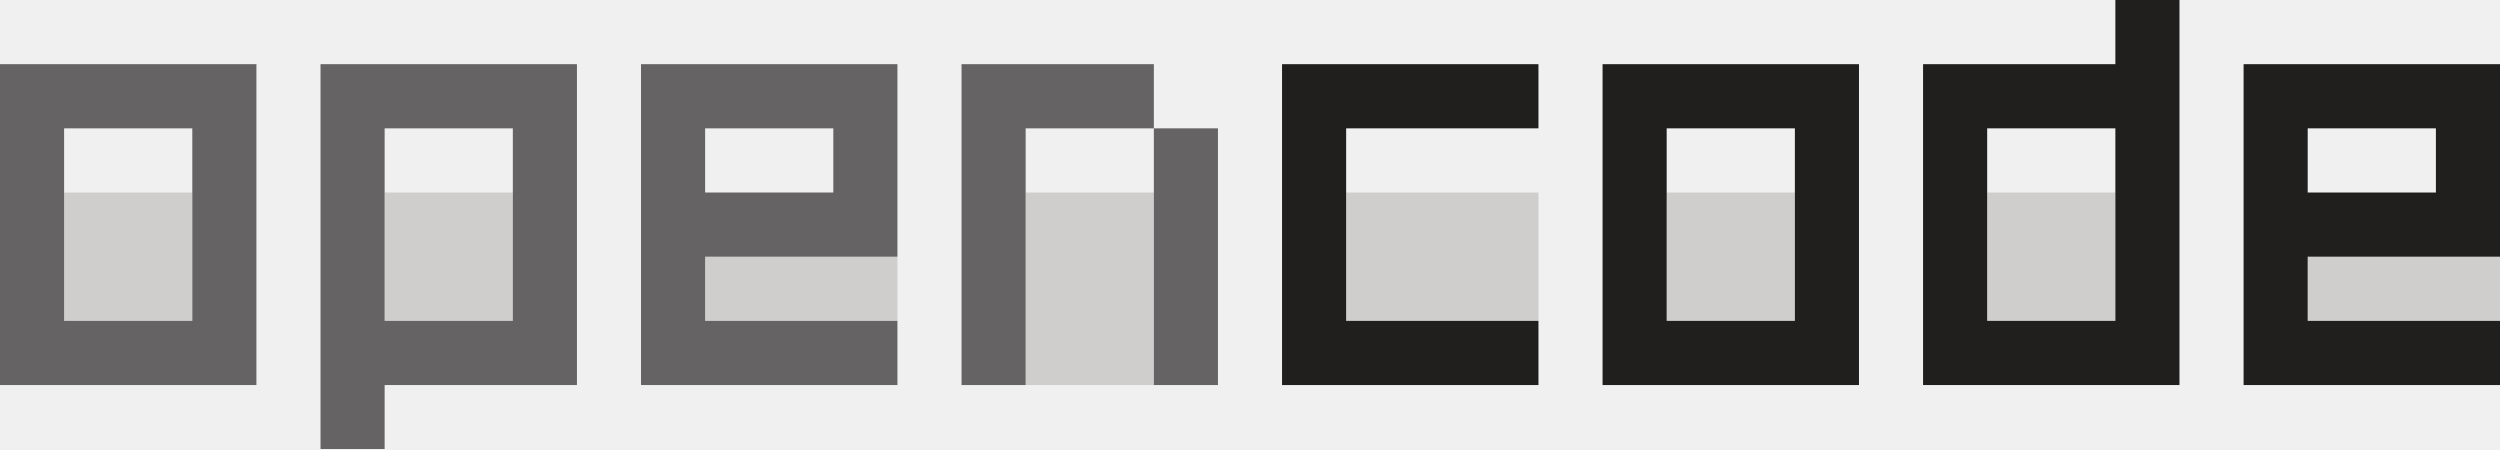
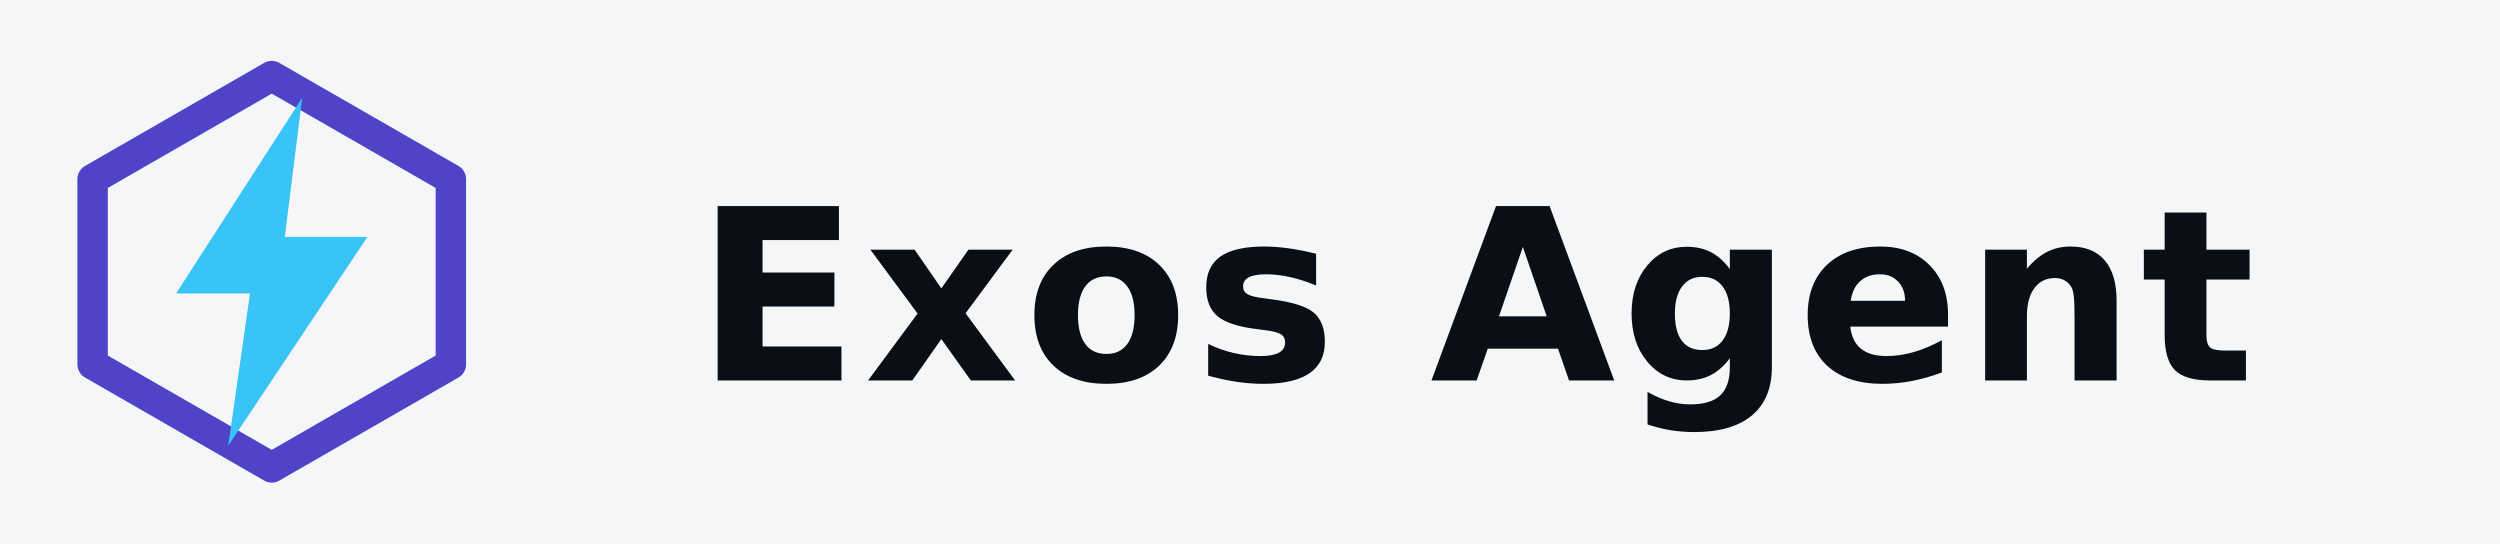
- <svg xmlns="http://www.w3.org/2000/svg" width="640" height="115" viewBox="0 0 640 115" fill="none">
-   <g clip-path="url(#clip0_1401_86330)">
-     <mask id="mask0_1401_86330" style="mask-type:luminance" maskUnits="userSpaceOnUse" x="0" y="0" width="640" height="115">
-       <path d="M640 0H0V115H640V0Z" fill="white" />
-     </mask>
-     <g mask="url(#mask0_1401_86330)">
-       <path d="M49.235 82.143H16.414V49.286H49.235V82.143Z" fill="#CFCECD" />
-       <path d="M49.231 32.857H16.41V82.143H49.231V32.857ZM65.641 98.572H0V16.429H65.641V98.572Z" fill="#656363" />
-       <path d="M131.281 82.143H98.461V49.286H131.281V82.143Z" fill="#CFCECD" />
-       <path d="M98.465 82.143H131.285V32.857H98.465V82.143ZM147.696 98.572H98.465V115H82.055V16.429H147.696V98.572Z" fill="#656363" />
-       <path d="M229.746 65.714V82.142H180.516V65.714H229.746Z" fill="#CFCECD" />
-       <path d="M229.743 65.714H180.512V82.143H229.743V98.572H164.102V16.429H229.743V65.714ZM180.512 49.286H213.332V32.857H180.512V49.286Z" fill="#656363" />
-       <path d="M295.383 98.572H262.562V49.286H295.383V98.572Z" fill="#CFCECD" />
-       <path d="M295.387 32.857H262.567V98.572H246.156V16.429H295.387V32.857ZM311.797 98.572H295.387V32.857H311.797V98.572Z" fill="#656363" />
-       <path d="M393.848 82.143H344.617V49.286H393.848V82.143Z" fill="#CFCECD" />
-       <path d="M393.844 32.857H344.613V82.143H393.844V98.572H328.203V16.429H393.844V32.857Z" fill="#211E1E" />
-       <path d="M459.485 82.143H426.664V49.286H459.485V82.143Z" fill="#CFCECD" />
-       <path d="M459.489 32.857H426.668V82.143H459.489V32.857ZM475.899 98.572H410.258V16.429H475.899V98.572Z" fill="#211E1E" />
-       <path d="M541.539 82.143H508.719V49.286H541.539V82.143Z" fill="#CFCECD" />
-       <path d="M541.535 32.857H508.715V82.143H541.535V32.857ZM557.946 98.571H492.305V16.429H541.535V0H557.946V98.571Z" fill="#211E1E" />
-       <path d="M639.996 65.714V82.142H590.766V65.714H639.996Z" fill="#CFCECD" />
-       <path d="M590.77 32.857V49.286H623.59V32.857H590.77ZM640 65.714H590.77V82.143H640V98.572H574.359V16.429H640V65.714Z" fill="#211E1E" />
-     </g>
+ <svg xmlns="http://www.w3.org/2000/svg" width="460" height="100" viewBox="0 0 460 100">
+   <rect width="460" height="100" fill="#f5f6f8" />
+   <g transform="translate(10,10) scale(0.8)">
+     <defs>
+       <linearGradient id="gs" x1="0" y1="0" x2="1" y2="1">
+         <stop offset="0" stop-color="#4F43C8" />
+         <stop offset="1" stop-color="#4F43C8" />
+       </linearGradient>
+       <linearGradient id="gb" x1="0" y1="0" x2="0" y2="1">
+         <stop offset="0" stop-color="#38C4F6" />
+         <stop offset="1" stop-color="#38C4F6" />
+       </linearGradient>
+     </defs>
+     <path d="M50 5 91.2 28.7 91.2 71.3 50 95 8.8 71.3 8.8 28.7Z" fill="none" stroke="url(#gs)" stroke-width="7" stroke-linejoin="round" />
+     <path d="M57 10 28 55 45 55 40 90 72 42 53 42Z" fill="url(#gb)" />
  </g>
-   <defs>
-     <clipPath id="clip0_1401_86330">
-       <rect width="640" height="115" fill="white" />
-     </clipPath>
-   </defs>
+   <text x="128" y="70" font-family="DejaVu Sans" font-weight="bold" font-size="44" letter-spacing="1" fill="#0b0e14">Exos Agent</text>
</svg>
